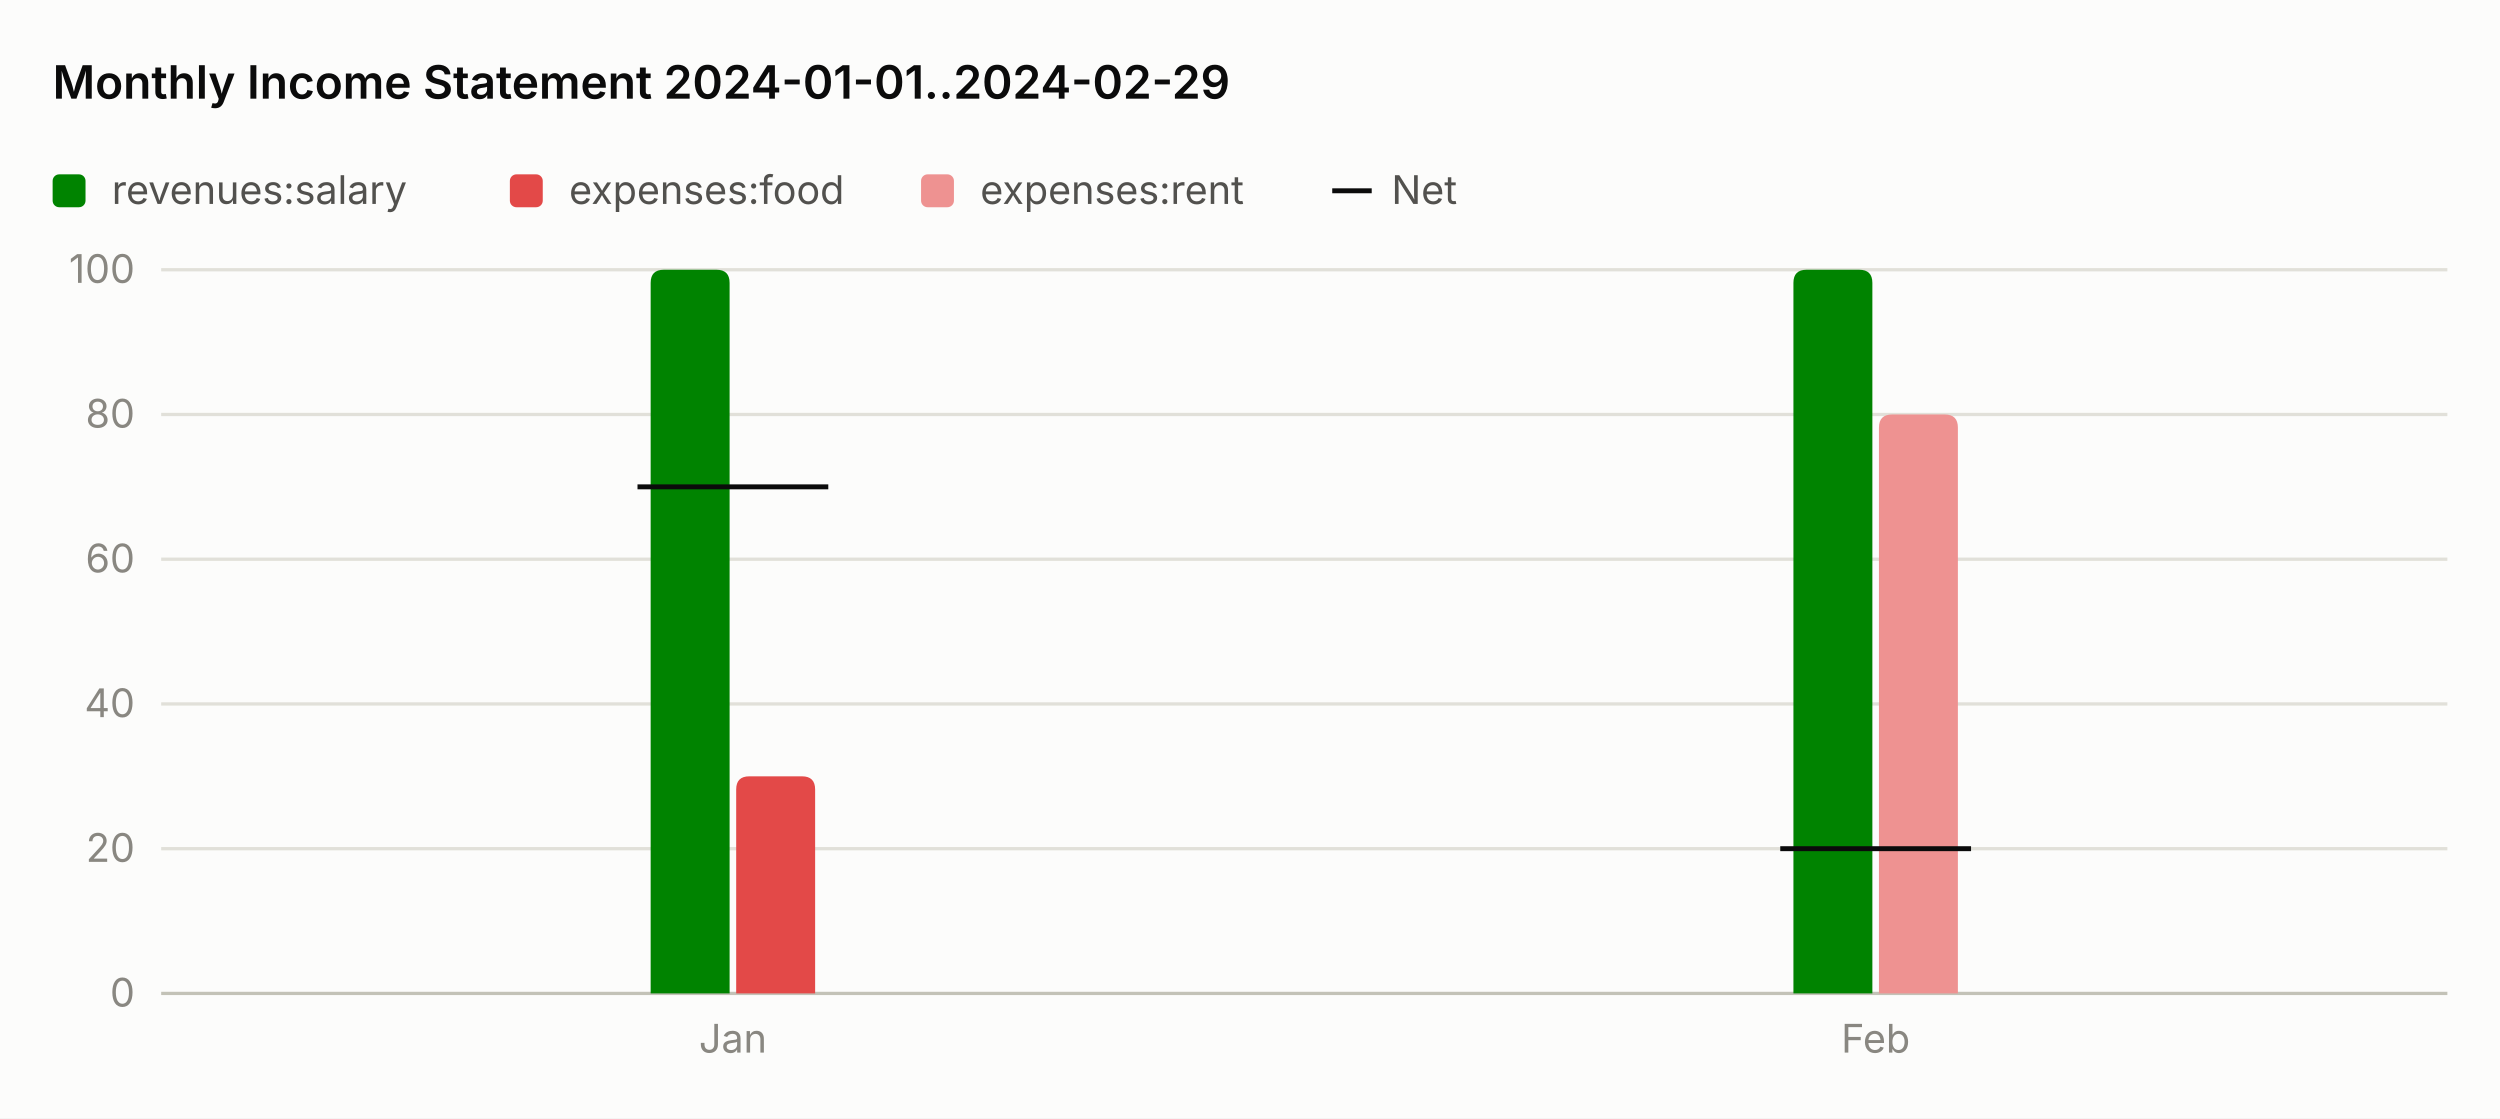
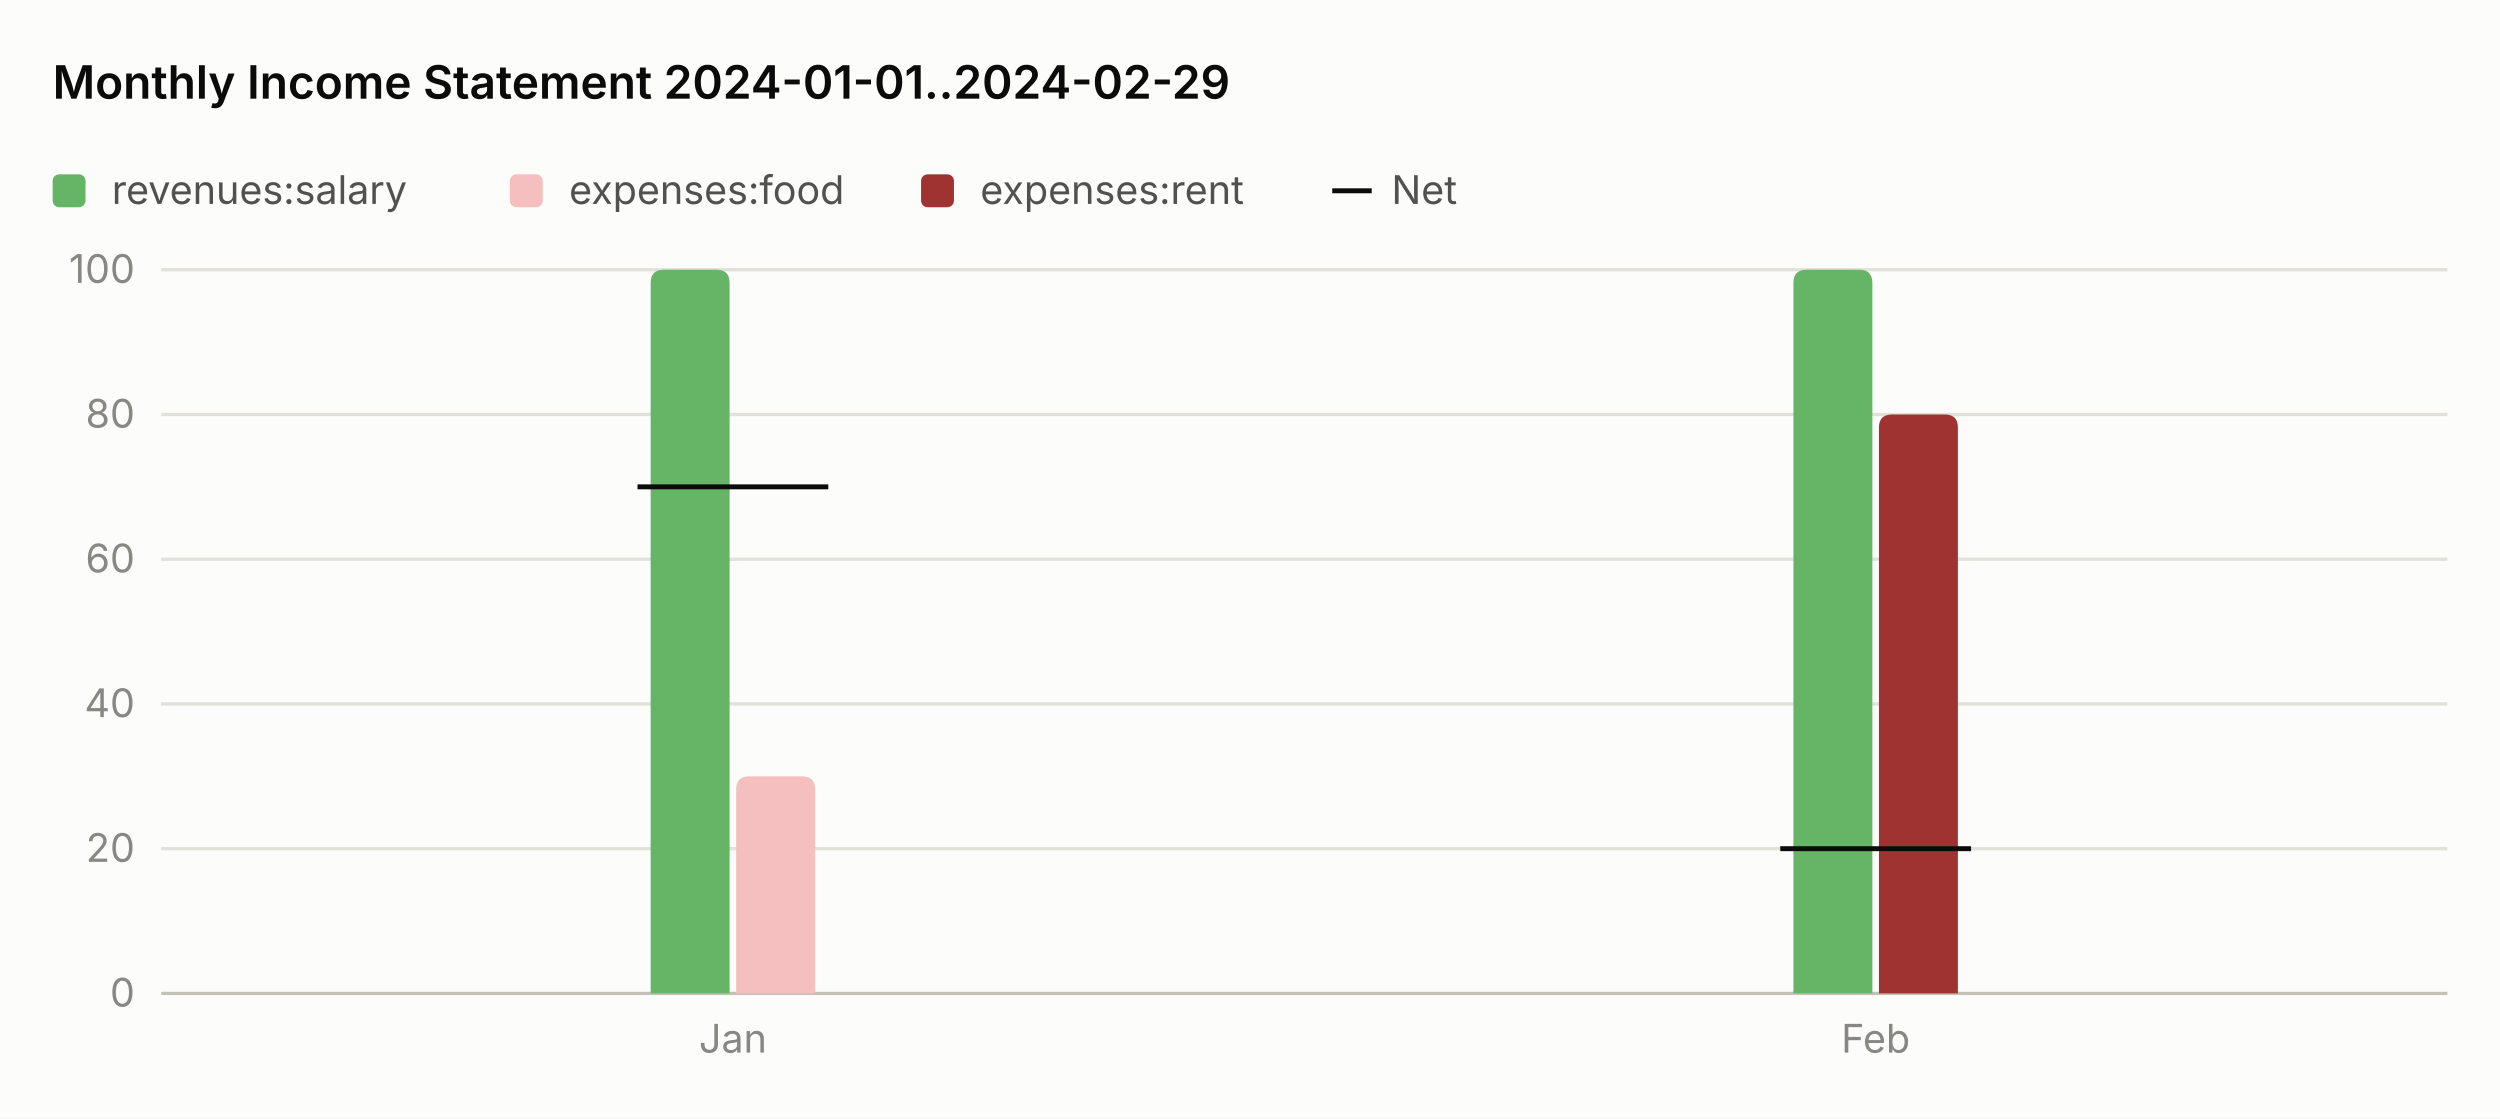
<svg xmlns="http://www.w3.org/2000/svg" class="hledger-chart" width="760" height="340" viewBox="0 0 760 340" role="img" aria-label="Monthly Income Statement 2024-01-01..2024-02-29">
  <style>.hledger-chart{font-family:system-ui,-apple-system,"Segoe UI",sans-serif;font-size:12px}
.hledger-chart .title{font-size:14px;font-weight:600}
.hledger-chart .heading{font-size:13px;font-weight:600}
.hledger-chart .value,.hledger-chart .tick{font-variant-numeric:tabular-nums}
.hledger-chart .grid,.hledger-chart .axis{stroke-width:1}
.hledger-chart .line{fill:none;stroke-width:2;stroke-linejoin:round;stroke-linecap:round}
.hledger-chart .mark{stroke-width:1.5}
.hledger-chart .hit{fill:transparent}
.hledger-chart .hatch{stroke-width:2.5}
.hledger-chart .bg{fill:#fcfcfb}
.hledger-chart .title{fill:#0b0b0b}
.hledger-chart .heading{fill:#0b0b0b}
.hledger-chart .label{fill:#52514e}
.hledger-chart .value{fill:#52514e}
.hledger-chart .tick{fill:#898781}
.hledger-chart .grid{stroke:#e1e0d9}
.hledger-chart .axis{stroke:#c3c2b7}
.hledger-chart .line.total{stroke:#0b0b0b}
.hledger-chart .mark.total{stroke:#0b0b0b}
.hledger-chart .clip{fill:#0b0b0b}
.hledger-chart .hatch{stroke:#fcfcfb}
.hledger-chart .fill.ta0{fill:#2a78d6}
.hledger-chart .line.ta0{stroke:#2a78d6}
.hledger-chart .fill.ta1{fill:#7faee6}
.hledger-chart .line.ta1{stroke:#7faee6}
.hledger-chart .fill.ta2{fill:#1d5496}
.hledger-chart .line.ta2{stroke:#1d5496}
.hledger-chart .fill.ta3{fill:#b4d0f1}
.hledger-chart .line.ta3{stroke:#b4d0f1}
.hledger-chart .fill.tl0{fill:#eda100}
.hledger-chart .line.tl0{stroke:#eda100}
.hledger-chart .fill.tl1{fill:#f4c766}
.hledger-chart .line.tl1{stroke:#f4c766}
.hledger-chart .fill.tl2{fill:#a67100}
.hledger-chart .line.tl2{stroke:#a67100}
.hledger-chart .fill.tl3{fill:#f9dea6}
.hledger-chart .line.tl3{stroke:#f9dea6}
.hledger-chart .fill.te0{fill:#4a3aa7}
.hledger-chart .line.te0{stroke:#4a3aa7}
.hledger-chart .fill.te1{fill:#9289ca}
.hledger-chart .line.te1{stroke:#9289ca}
.hledger-chart .fill.te2{fill:#342975}
.hledger-chart .line.te2{stroke:#342975}
.hledger-chart .fill.te3{fill:#c0bae0}
.hledger-chart .line.te3{stroke:#c0bae0}
.hledger-chart .fill.tr0{fill:#008300}
.hledger-chart .line.tr0{stroke:#008300}
.hledger-chart .fill.tr1{fill:#66b566}
.hledger-chart .line.tr1{stroke:#66b566}
.hledger-chart .fill.tr2{fill:#005c00}
.hledger-chart .line.tr2{stroke:#005c00}
.hledger-chart .fill.tr3{fill:#a6d4a6}
.hledger-chart .line.tr3{stroke:#a6d4a6}
.hledger-chart .fill.tx0{fill:#e34948}
.hledger-chart .line.tx0{stroke:#e34948}
.hledger-chart .fill.tx1{fill:#ee9291}
.hledger-chart .line.tx1{stroke:#ee9291}
.hledger-chart .fill.tx2{fill:#9f3332}
.hledger-chart .line.tx2{stroke:#9f3332}
.hledger-chart .fill.tx3{fill:#f5bfbf}
.hledger-chart .line.tx3{stroke:#f5bfbf}
.hledger-chart .fill.s0{fill:#2a78d6}
.hledger-chart .line.s0{stroke:#2a78d6}
.hledger-chart .fill.s1{fill:#eb6834}
.hledger-chart .line.s1{stroke:#eb6834}
.hledger-chart .fill.s2{fill:#1baf7a}
.hledger-chart .line.s2{stroke:#1baf7a}
.hledger-chart .fill.s3{fill:#eda100}
.hledger-chart .line.s3{stroke:#eda100}
.hledger-chart .fill.s4{fill:#e87ba4}
.hledger-chart .line.s4{stroke:#e87ba4}
.hledger-chart .fill.s5{fill:#008300}
.hledger-chart .line.s5{stroke:#008300}
.hledger-chart .fill.s6{fill:#4a3aa7}
.hledger-chart .line.s6{stroke:#4a3aa7}
.hledger-chart .fill.s7{fill:#e34948}
.hledger-chart .line.s7{stroke:#e34948}
.hledger-chart .fill.other{fill:#898781}
.hledger-chart .line.other{stroke:#898781}
.hledger-chart .fill.neutral{fill:#52514e}
.hledger-chart .line.neutral{stroke:#52514e}
@media (prefers-color-scheme:dark){
.hledger-chart .bg{fill:#1a1a19}
.hledger-chart .title{fill:#ffffff}
.hledger-chart .heading{fill:#ffffff}
.hledger-chart .label{fill:#c3c2b7}
.hledger-chart .value{fill:#c3c2b7}
.hledger-chart .tick{fill:#898781}
.hledger-chart .grid{stroke:#2c2c2a}
.hledger-chart .axis{stroke:#383835}
.hledger-chart .line.total{stroke:#ffffff}
.hledger-chart .mark.total{stroke:#ffffff}
.hledger-chart .clip{fill:#ffffff}
.hledger-chart .hatch{stroke:#1a1a19}
.hledger-chart .fill.ta0{fill:#3987e5}
.hledger-chart .line.ta0{stroke:#3987e5}
.hledger-chart .fill.ta1{fill:#88b7ef}
.hledger-chart .line.ta1{stroke:#88b7ef}
.hledger-chart .fill.ta2{fill:#285ea0}
.hledger-chart .line.ta2{stroke:#285ea0}
.hledger-chart .fill.ta3{fill:#bad5f6}
.hledger-chart .line.ta3{stroke:#bad5f6}
.hledger-chart .fill.tl0{fill:#c98500}
.hledger-chart .line.tl0{stroke:#c98500}
.hledger-chart .fill.tl1{fill:#dfb666}
.hledger-chart .line.tl1{stroke:#dfb666}
.hledger-chart .fill.tl2{fill:#8d5d00}
.hledger-chart .line.tl2{stroke:#8d5d00}
.hledger-chart .fill.tl3{fill:#ecd4a6}
.hledger-chart .line.tl3{stroke:#ecd4a6}
.hledger-chart .fill.te0{fill:#9085e9}
.hledger-chart .line.te0{stroke:#9085e9}
.hledger-chart .fill.te1{fill:#bcb6f2}
.hledger-chart .line.te1{stroke:#bcb6f2}
.hledger-chart .fill.te2{fill:#655da3}
.hledger-chart .line.te2{stroke:#655da3}
.hledger-chart .fill.te3{fill:#d8d4f7}
.hledger-chart .line.te3{stroke:#d8d4f7}
.hledger-chart .fill.tr0{fill:#008300}
.hledger-chart .line.tr0{stroke:#008300}
.hledger-chart .fill.tr1{fill:#66b566}
.hledger-chart .line.tr1{stroke:#66b566}
.hledger-chart .fill.tr2{fill:#005c00}
.hledger-chart .line.tr2{stroke:#005c00}
.hledger-chart .fill.tr3{fill:#a6d4a6}
.hledger-chart .line.tr3{stroke:#a6d4a6}
.hledger-chart .fill.tx0{fill:#e66767}
.hledger-chart .line.tx0{stroke:#e66767}
.hledger-chart .fill.tx1{fill:#f0a4a4}
.hledger-chart .line.tx1{stroke:#f0a4a4}
.hledger-chart .fill.tx2{fill:#a14848}
.hledger-chart .line.tx2{stroke:#a14848}
.hledger-chart .fill.tx3{fill:#f6caca}
.hledger-chart .line.tx3{stroke:#f6caca}
.hledger-chart .fill.s0{fill:#3987e5}
.hledger-chart .line.s0{stroke:#3987e5}
.hledger-chart .fill.s1{fill:#d95926}
.hledger-chart .line.s1{stroke:#d95926}
.hledger-chart .fill.s2{fill:#199e70}
.hledger-chart .line.s2{stroke:#199e70}
.hledger-chart .fill.s3{fill:#c98500}
.hledger-chart .line.s3{stroke:#c98500}
.hledger-chart .fill.s4{fill:#d55181}
.hledger-chart .line.s4{stroke:#d55181}
.hledger-chart .fill.s5{fill:#008300}
.hledger-chart .line.s5{stroke:#008300}
.hledger-chart .fill.s6{fill:#9085e9}
.hledger-chart .line.s6{stroke:#9085e9}
.hledger-chart .fill.s7{fill:#e66767}
.hledger-chart .line.s7{stroke:#e66767}
.hledger-chart .fill.other{fill:#898781}
.hledger-chart .line.other{stroke:#898781}
.hledger-chart .fill.neutral{fill:#c3c2b7}
.hledger-chart .line.neutral{stroke:#c3c2b7}
}
</style>
  <rect class="bg" width="100%" height="100%" />
  <text class="title" x="16" y="30">Monthly Income Statement 2024-01-01..2024-02-29</text>
-   <rect x="16" y="53" width="10" height="10" rx="2" class="fill tr0" />
+   <rect x="16" y="53" width="10" height="10" rx="2" class="fill tr1" />
  <text class="label" x="34" y="62">revenues:salary</text>
-   <rect x="155" y="53" width="10" height="10" rx="2" class="fill tx0" />
+   <rect x="155" y="53" width="10" height="10" rx="2" class="fill tx3" />
  <text class="label" x="173" y="62">expenses:food</text>
-   <rect x="280" y="53" width="10" height="10" rx="2" class="fill tx1" />
+   <rect x="280" y="53" width="10" height="10" rx="2" class="fill tx2" />
  <text class="label" x="298" y="62">expenses:rent</text>
  <line class="mark total" x1="405" x2="417" y1="58" y2="58" />
  <text class="label" x="423" y="62">Net</text>
  <line class="axis" x1="49" x2="744" y1="302" y2="302" />
  <text class="tick" x="41" y="306" text-anchor="end">0</text>
  <line class="grid" x1="49" x2="744" y1="258" y2="258" />
  <text class="tick" x="41" y="262" text-anchor="end">20</text>
  <line class="grid" x1="49" x2="744" y1="214" y2="214" />
  <text class="tick" x="41" y="218" text-anchor="end">40</text>
  <line class="grid" x1="49" x2="744" y1="170" y2="170" />
  <text class="tick" x="41" y="174" text-anchor="end">60</text>
  <line class="grid" x1="49" x2="744" y1="126" y2="126" />
  <text class="tick" x="41" y="130" text-anchor="end">80</text>
  <line class="grid" x1="49" x2="744" y1="82" y2="82" />
  <text class="tick" x="41" y="86" text-anchor="end">100</text>
  <text class="tick" x="222.8" y="320" text-anchor="middle">Jan</text>
  <text class="tick" x="570.2" y="320" text-anchor="middle">Feb</text>
  <g>
-     <path class="fill tr0" d="M 197.8 302 V 86 Q 197.8 82 201.8 82 H 217.8 Q 221.8 82 221.8 86 V 302 Z" />
-   </g>
-   <g>
-     <path class="fill tx0" d="M 223.8 302 V 240 Q 223.8 236 227.8 236 H 243.8 Q 247.8 236 247.8 240 V 302 Z" />
-   </g>
-   <g>
-     <path class="fill tr0" d="M 545.2 302 V 86 Q 545.2 82 549.2 82 H 565.2 Q 569.2 82 569.2 86 V 302 Z" />
-   </g>
-   <g>
-     <path class="fill tx1" d="M 571.2 302 V 130 Q 571.2 126 575.2 126 H 591.2 Q 595.2 126 595.2 130 V 302 Z" />
+     <path class="fill tr1" d="M 197.8 302 V 86 Q 197.8 82 201.8 82 H 217.8 Q 221.8 82 221.8 86 V 302 Z" />
+   </g>
+   <g>
+     <path class="fill tx3" d="M 223.8 302 V 240 Q 223.8 236 227.8 236 H 243.8 Q 247.8 236 247.8 240 V 302 Z" />
+   </g>
+   <g>
+     <path class="fill tr1" d="M 545.2 302 V 86 Q 545.2 82 549.2 82 H 565.2 Q 569.2 82 569.2 86 V 302 Z" />
+   </g>
+   <g>
+     <path class="fill tx2" d="M 571.2 302 V 130 Q 571.2 126 575.2 126 H 591.2 Q 595.2 126 595.2 130 V 302 Z" />
  </g>
  <g>
    <line class="mark total" x1="193.8" x2="251.8" y1="148" y2="148" />
  </g>
  <g>
    <line class="mark total" x1="541.2" x2="599.2" y1="258" y2="258" />
  </g>
</svg>
